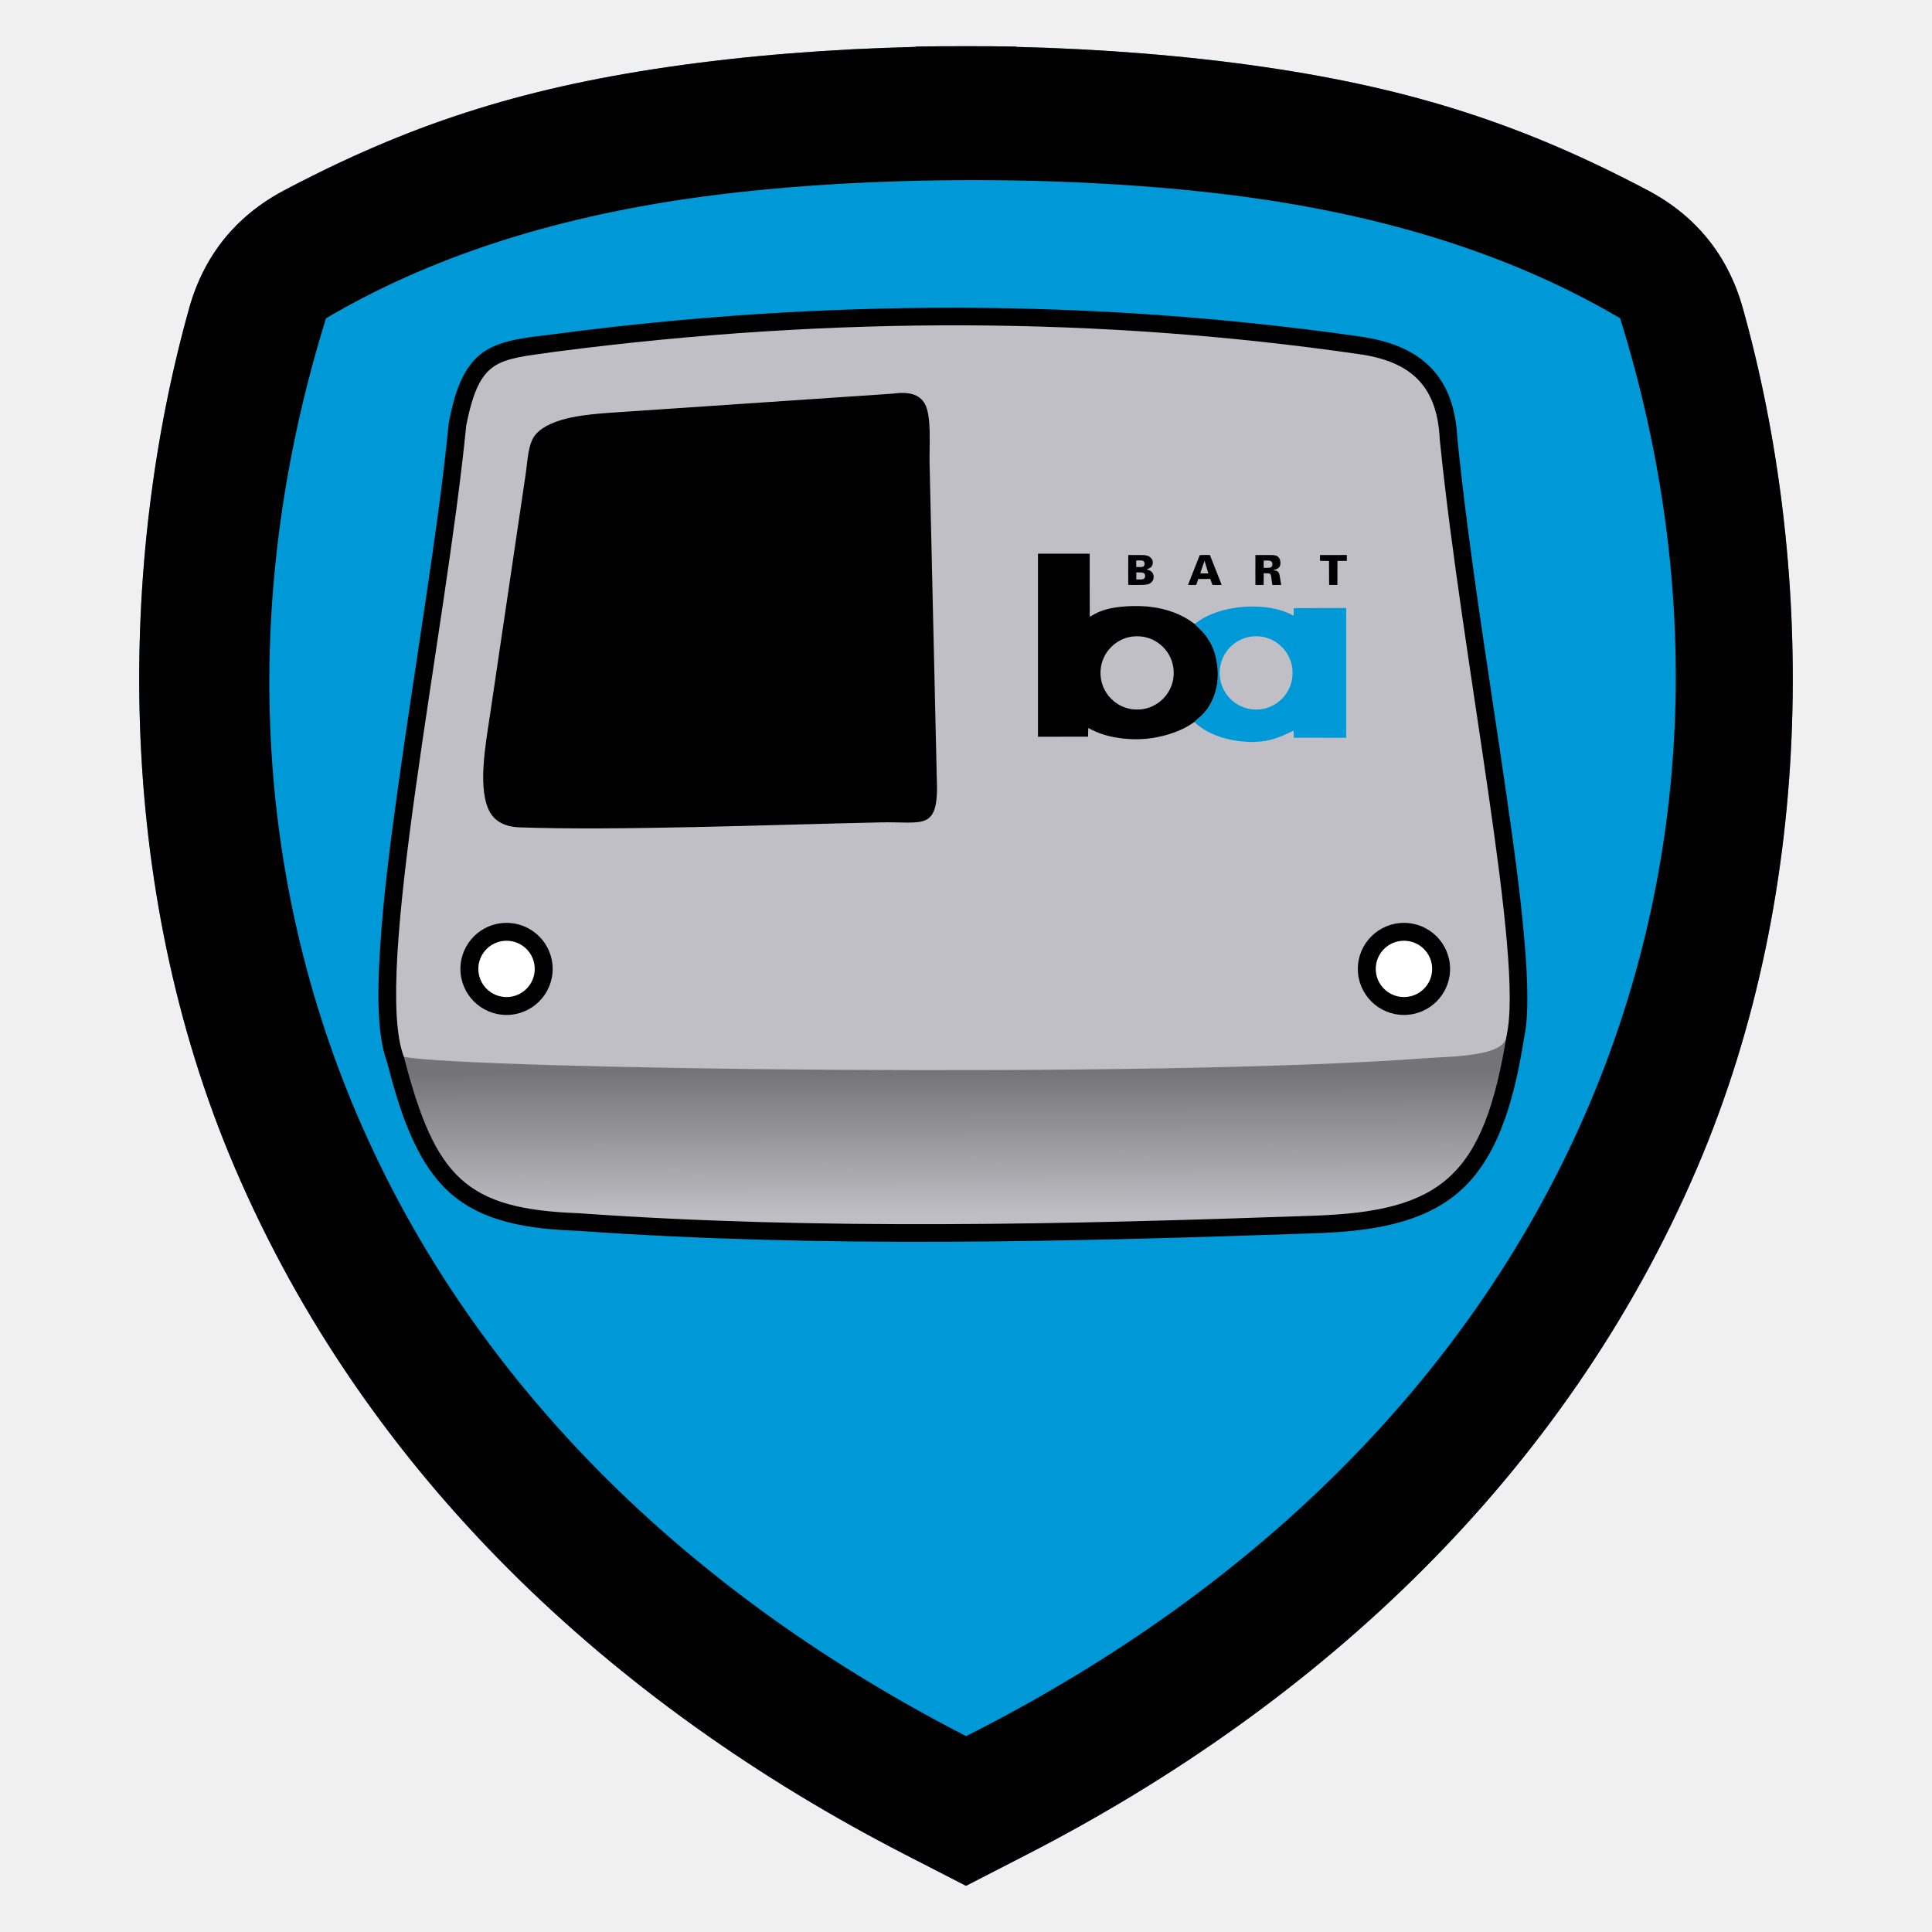
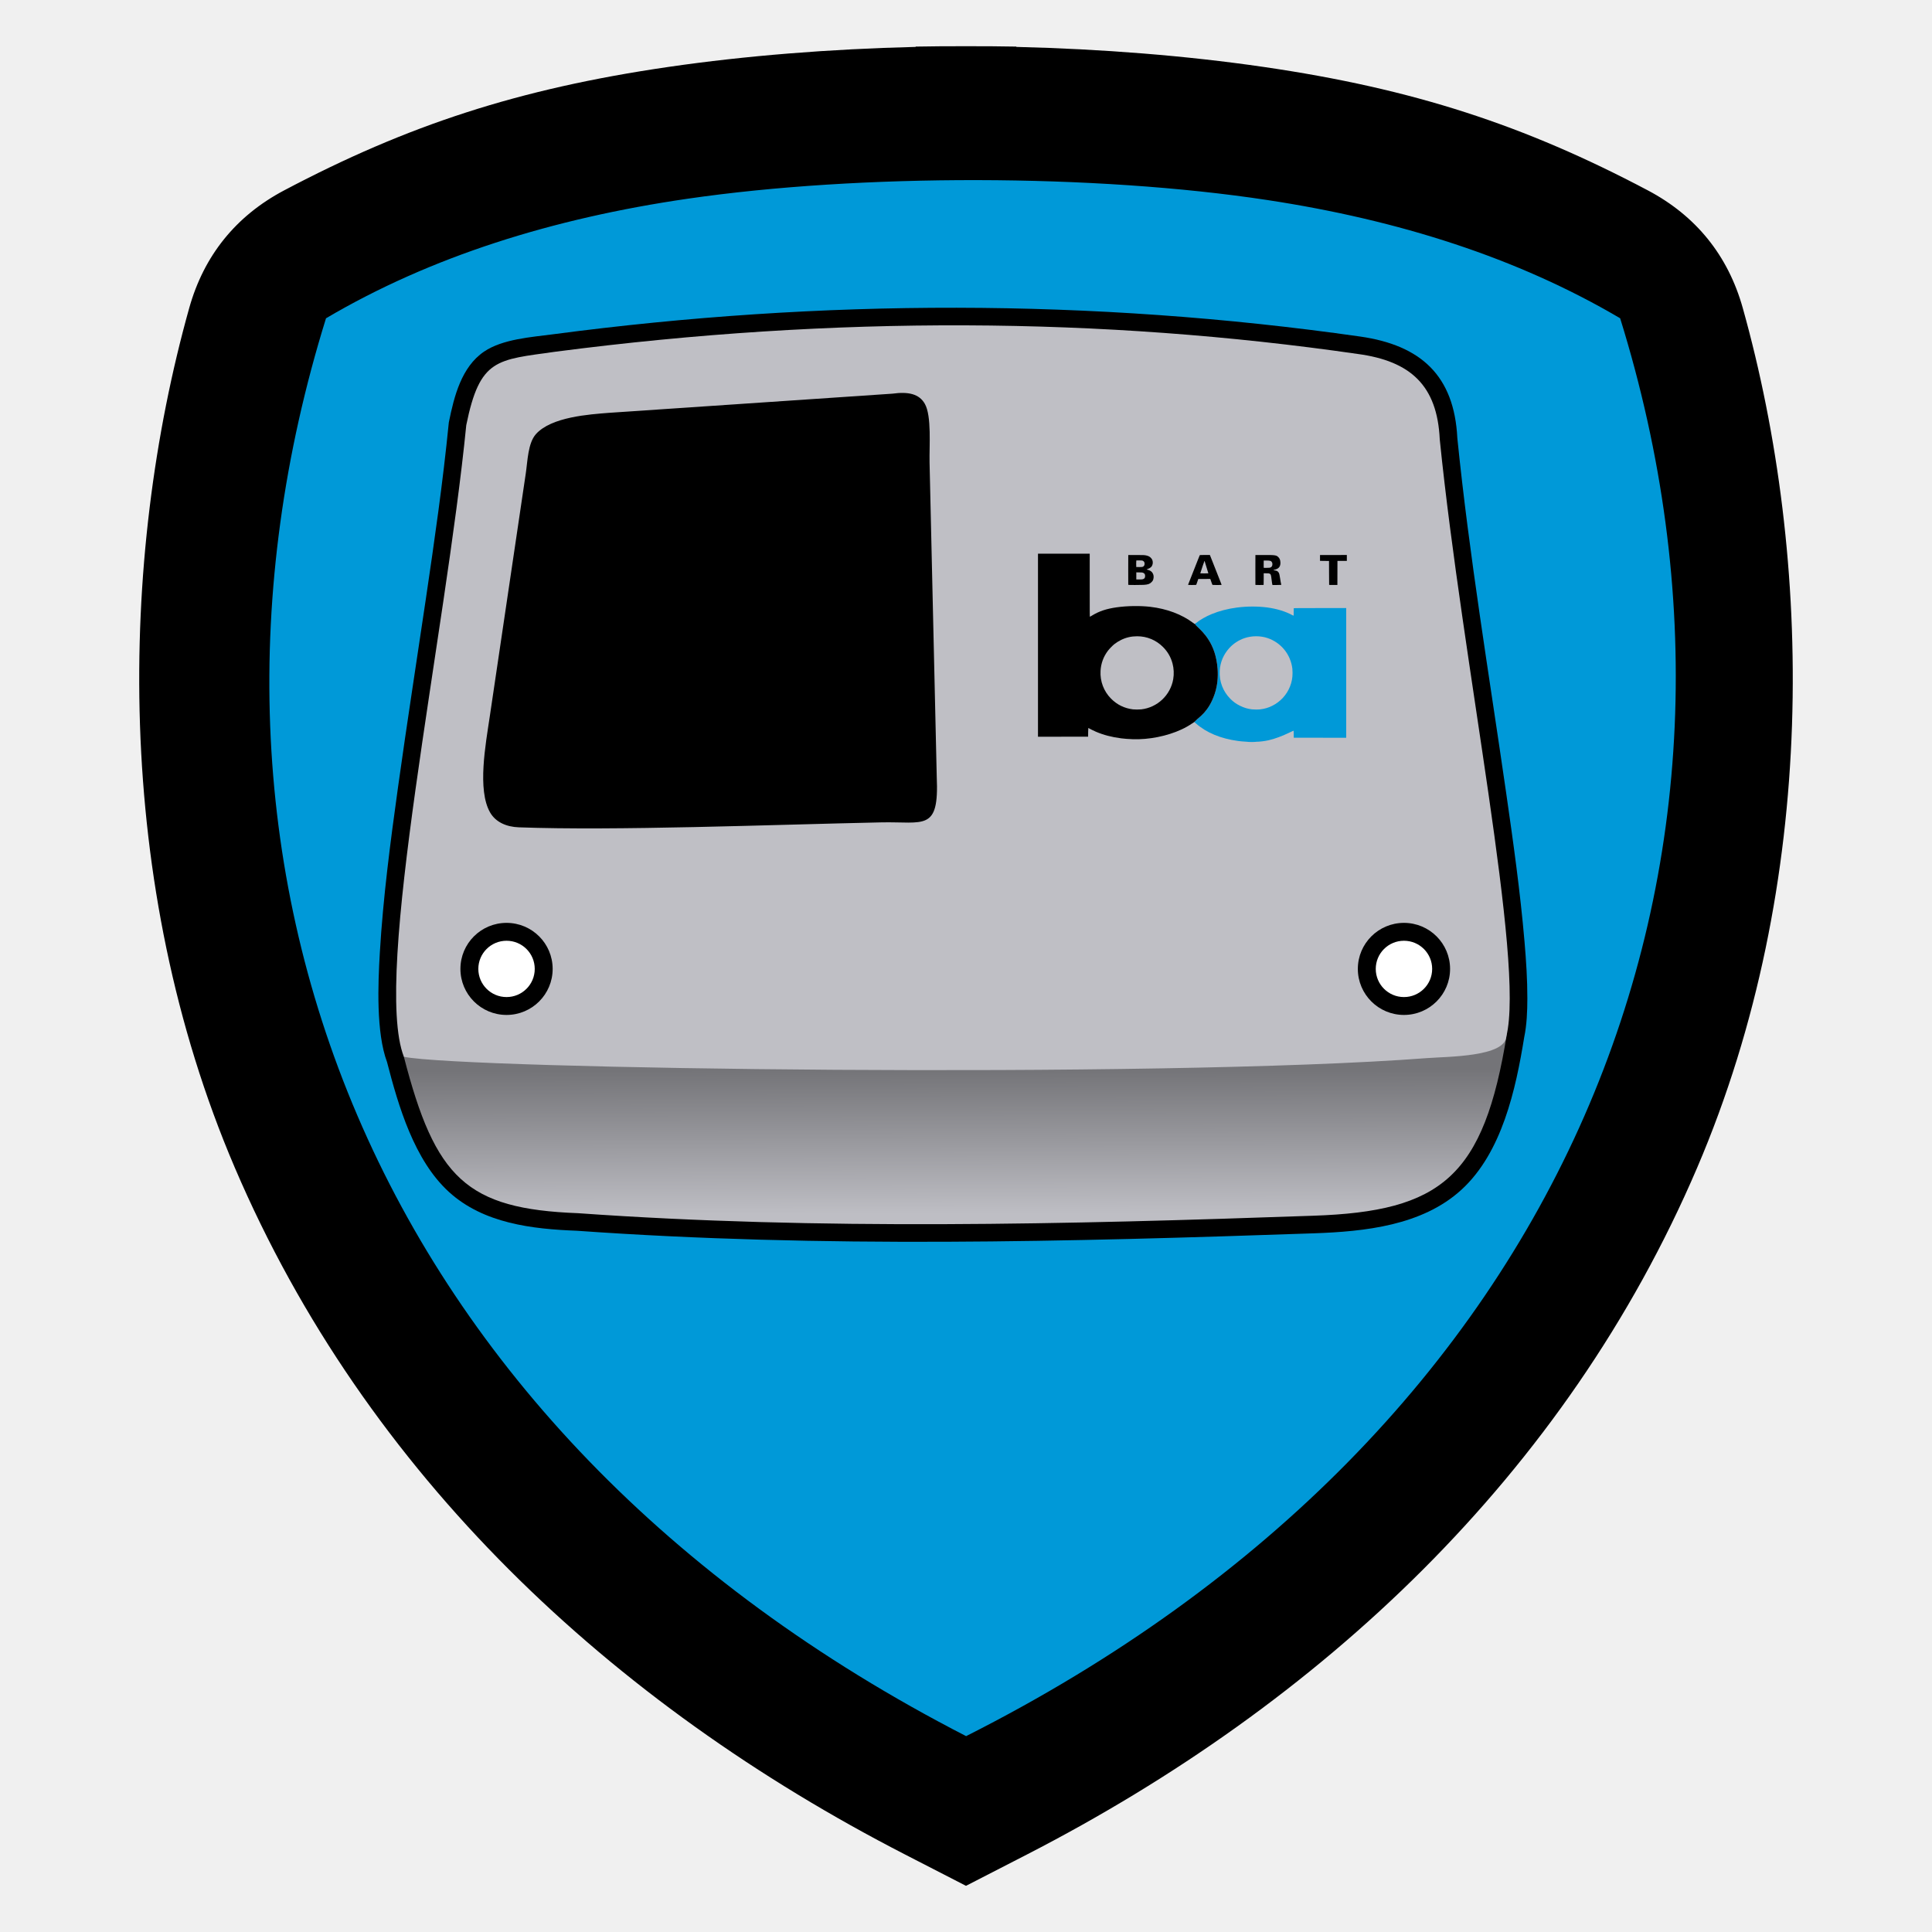
<svg xmlns="http://www.w3.org/2000/svg" xml:space="preserve" width="152.4mm" height="152.4mm" version="1.1" style="shape-rendering:geometricPrecision; text-rendering:geometricPrecision; image-rendering:optimizeQuality; fill-rule:evenodd; clip-rule:evenodd" viewBox="0 0 4899.26 4899.26">
  <defs>
    <style type="text/css">
   
    .fil0 {fill:none}
    .fil2 {fill:black}
    .fil6 {fill:#0099D8}
    .fil1 {fill:#0099D8}
    .fil4 {fill:#BFBFC5}
    .fil5 {fill:white}
    .fil3 {fill:url(#id0)}
   
  </style>
    <linearGradient id="id0" gradientUnits="userSpaceOnUse" x1="2259.06" y1="2713.5" x2="2259.9" y2="3078.73">
      <stop offset="0" style="stop-opacity:1; stop-color:#747478" />
      <stop offset="1" style="stop-opacity:1; stop-color:#BEBEC4" />
    </linearGradient>
  </defs>
  <g id="Capa_x0020_1">
-     <g id="_1752941799232">
+     <g id="_2981989044560">
      <rect class="fil0" x="-0" y="-0" width="4899.26" height="4899.26" />
-       <path class="fil1" d="M1694.97 169.73c196.17,-28.55 409.91,-45.53 627.06,-50.79l0 -0.79c42.42,-0.76 84.91,-1.08 127.38,-0.95l0.44 0c42.47,-0.13 84.97,0.19 127.38,0.95l0 0.79c217.15,5.26 430.89,22.24 627.06,50.79 380.49,55.38 662.59,148.16 974.49,313.08 122.14,64.58 203.39,165.3 240.65,298.34 178.06,635.86 193.34,1457.75 -115.71,2180.06 -333.1,778.51 -954.8,1358.69 -1699.97,1741.75l-26.52 13.63 0 0.06 -6.2 3.13 -120.28 61.83 -1.12 0.47 -1.13 -0.47 -120.28 -61.83 -6.2 -3.13 0 -0.06 -26.52 -13.63c-745.17,-383.06 -1366.87,-963.24 -1699.97,-1741.75 -309.06,-722.31 -293.78,-1544.21 -115.71,-2180.06 37.26,-133.04 118.51,-233.77 240.65,-298.34 311.9,-164.92 594,-257.7 974.49,-313.08z" />
+       <path class="fil1" d="M1704.77 199.33c193.62,-28.18 404.59,-44.94 618.92,-50.13l0 -0.78c41.87,-0.75 83.81,-1.06 125.73,-0.94l0.43 0c41.92,-0.13 83.87,0.18 125.73,0.94l0 0.78c214.33,5.2 425.3,21.95 618.92,50.13 375.56,54.66 653.99,146.24 961.84,309.01 120.55,63.74 200.75,163.16 237.52,294.47 175.75,627.6 190.83,1438.83 -114.21,2151.76 -328.78,768.4 -942.41,1341.05 -1677.9,1719.14l-26.17 13.45 0 0.06 -6.12 3.09 -118.72 61.03 -1.1 0.46 -1.11 -0.46 -118.72 -61.03 -6.12 -3.09 0 -0.06 -26.17 -13.45c-735.49,-378.09 -1349.13,-950.73 -1677.9,-1719.14 -305.05,-712.93 -289.96,-1524.16 -114.21,-2151.76 36.77,-131.32 116.97,-230.73 237.52,-294.47 307.85,-162.77 586.29,-254.35 961.84,-309.01z" />
      <path class="fil2" d="M1694.97 169.73c196.17,-28.55 409.91,-45.53 627.06,-50.79l0 -0.79c42.42,-0.76 84.91,-1.08 127.38,-0.95l0.44 0c42.47,-0.13 84.97,0.19 127.38,0.95l0 0.79c217.15,5.26 430.89,22.24 627.06,50.79 380.49,55.38 662.59,148.16 974.49,313.08 122.14,64.58 203.39,165.3 240.65,298.34 178.06,635.86 193.34,1457.75 -115.71,2180.06 -333.1,778.51 -954.8,1358.69 -1699.97,1741.75l-26.52 13.63 0 0.06 -6.2 3.13 -120.28 61.83 -1.12 0.47 -1.13 -0.47 -120.28 -61.83 -6.2 -3.13 0 -0.06 -26.52 -13.63c-745.17,-383.06 -1366.87,-963.24 -1699.97,-1741.75 -309.06,-722.31 -293.78,-1544.21 -115.71,-2180.06 37.26,-133.04 118.51,-233.77 240.65,-298.34 311.9,-164.92 594,-257.7 974.49,-313.08zm48.65 334.23c-341.74,49.74 -650.59,146.24 -916.9,303.15 -428.85,1379.36 99.37,2812.12 1623.21,3595.46 1539.69,-777 2087.37,-2216.1 1658.53,-3595.46 -260.39,-153.42 -561.43,-249.09 -894.13,-299.76 -437.39,-66.63 -1032.44,-67.18 -1470.7,-3.39z" />
-       <g>
-         <path class="fil2" d="M981.51 2693.36c-28.05,-75.14 -22.94,-199.11 -18.3,-277.67 8.25,-139.69 26.8,-280.83 46.11,-419.41 22.23,-159.52 47.11,-318.68 70.66,-478.01 21.82,-147.62 43.25,-296.13 57.92,-444.63l0.22 -2.27 0.46 -2.23c12.99,-63.8 31.53,-138.45 88.73,-177.37 47.11,-32.05 119.77,-36.76 175.22,-44.09 680.8,-90.02 1366.31,-91.26 2046.42,5.7 153.96,21.95 238.81,99.05 246.62,257.47 30.37,299.9 80.36,598.62 123.4,896.94 18.18,125.98 36.12,253.31 46.98,380.14 4.09,47.77 7.27,96.17 7.18,144.13 -0.06,31.73 -1.35,66.68 -7.97,98.25 -21.32,131.98 -56.23,292.3 -159,386.51 -99.49,91.21 -245.71,106.21 -374.74,110.68 -621.89,21.54 -1246.92,37.69 -1868.19,-6.48 -113.88,-4.31 -237.25,-18.52 -324.99,-98.62 -87.77,-80.13 -127.87,-217.32 -156.74,-329.03z" />
-         <path class="fil3" d="M1113.72 2356.57l-89.55 323.26c79.27,307.5 158.2,386 441.51,396.63 612.5,43.59 1237.6,28.53 1864.21,6.45 325.99,-10.9 433.05,-98.95 491.36,-460.95l-152.8 -256.83 -2554.73 -8.56z" />
-         <path class="fil4" d="M1182.39 1078.02c-52.74,533.94 -237.98,1397.21 -158.22,1601.82 148.38,30.92 1901.56,56.05 2593.52,3.42 54.71,-4.16 199.15,-3.12 202.12,-55 47.12,-190.41 -111.01,-942.51 -168.81,-1514.1 -6.35,-136.19 -73.56,-198.58 -208.35,-216.62 -647.48,-93.49 -1324.69,-97.99 -2034.23,-5.64 -148.8,21.14 -191.44,16.22 -226.02,186.13z" />
-         <path class="fil2" d="M1544.47 1046.87l718.28 -48.56c41.07,-5.67 68.14,0.65 82.4,25.58 17.73,30.99 11.14,108.05 12.07,148.77l18.23 797.55c6.28,139.12 -32.13,112.89 -140.42,115.2 -284.37,6.09 -674.11,21.53 -919.44,12.55 -31.31,-1.15 -58.45,-13.03 -72.59,-37.37 -33.25,-57.24 -11.42,-173.43 -0.91,-244.38l91.3 -616.31c4.51,-30.43 5.34,-76.29 25.59,-98.98 39.15,-43.87 135.3,-50.05 185.5,-54.06z" />
-         <ellipse class="fil2" cx="1284.5" cy="2457" rx="116.95" ry="116.74" />
-         <ellipse class="fil5" cx="1284.5" cy="2457" rx="71.52" ry="71.39" />
-         <ellipse class="fil2" cx="3560.23" cy="2457" rx="116.95" ry="116.74" />
-         <ellipse class="fil5" cx="3560.23" cy="2457" rx="71.52" ry="71.39" />
-         <path class="fil6" d="M3195.58 1798.83c11.38,-1.33 21.02,-4.19 30.88,-9.14 20.56,-10.34 36.33,-27.53 44.79,-48.84 4.45,-11.21 6.44,-21.86 6.44,-34.46 0,-3.97 -0.2,-8.51 -0.47,-10.78 -4.35,-36.04 -28.52,-65.93 -62.69,-77.51 -18.5,-6.27 -40.21,-6.19 -58.91,0.2 -14.5,4.96 -27.92,13.72 -38.09,24.88 -14.95,16.39 -23.32,36.19 -24.52,57.98 -1.47,26.83 8.22,52.22 27.2,71.21 7.38,7.39 15.01,12.83 24.48,17.47 10.11,4.95 19.11,7.64 29.96,8.96 5.08,0.62 15.75,0.63 20.93,0.02zm-29.32 82.53c-0.09,-0.15 -2.71,-0.38 -5.81,-0.5 -5.37,-0.22 -15.55,-1.12 -20.82,-1.84 -44.65,-6.13 -80.3,-20.99 -107.11,-44.64 -2.1,-1.85 -3.92,-3.37 -4.03,-3.37 -0.03,0 -0.17,0.08 -0.41,0.23 1.72,-1.68 3.82,-3.4 4.8,-4.49 7.58,-8.45 31.75,-21.05 47.24,-66.68 15.16,-44.66 5.22,-88.65 -0.51,-106.12 -15.88,-48.34 -49.18,-66.22 -48.92,-71.61 0.01,-0.16 -0.04,-0.37 -0.13,-0.6 0.54,-0.4 1.24,-0.94 1.98,-1.52 11.39,-9 24.96,-16.75 40.23,-23.05 18.95,-7.83 40.52,-13.45 63.76,-16.5 25.11,-3.29 52.05,-3.41 76.16,-0.35 24.17,3.08 47.52,10.19 64.51,19.65 1.44,0.8 2.81,1.4 3.03,1.33 0.31,-0.1 0.4,-2.33 0.38,-9.42 -0.02,-5.1 0.06,-9.43 0.17,-9.61 0.13,-0.22 22.79,-0.33 66.59,-0.33l66.39 0 0 164.47 0 164.46 -66.49 -0.08 -66.49 -0.08 -0.09 -8.9c-0.07,-7.17 -0.17,-8.9 -0.52,-8.9 -0.24,0 -3.72,1.6 -7.74,3.56 -20.82,10.14 -40.02,17.3 -55.71,20.76 -10.14,2.24 -22.3,3.74 -30.63,3.76 -1.65,0.01 -3.09,0.16 -3.2,0.34 -0.25,0.4 -16.36,0.45 -16.61,0.05z" />
-         <path class="fil2" d="M2893.86 1798.83c41.03,-4.58 74.29,-35.96 81.27,-76.66 2.21,-12.91 1.58,-27.08 -1.78,-39.63 -4.34,-16.21 -12.22,-29.87 -24.13,-41.83 -17.56,-17.63 -40.74,-27.25 -65.61,-27.24 -14.83,0.01 -28.28,3.11 -41,9.46 -6.16,3.08 -11.14,6.19 -16.6,10.39 -4.34,3.34 -13.12,12.35 -16.68,17.12 -11.33,15.17 -17.49,32.12 -18.53,50.99 -1.44,26.17 8.13,51.49 26.49,70.07 15.38,15.56 33.95,24.67 55.71,27.33 4.82,0.59 15.57,0.58 20.86,-0.01zm134.22 32.41c1.72,-1.68 3.82,-3.4 4.8,-4.49 7.58,-8.45 31.75,-21.05 47.24,-66.68 15.16,-44.66 5.22,-88.65 -0.51,-106.12 -15.88,-48.34 -49.18,-66.22 -48.92,-71.61 0.01,-0.16 -0.04,-0.37 -0.13,-0.6 -0.59,0.43 -0.98,0.7 -1.04,0.7 -0.11,0 -1.93,-1.3 -4.03,-2.89 -28.67,-21.62 -66.33,-35.77 -108.4,-40.72 -25.6,-3.02 -58.49,-2.56 -85.03,1.19 -26.34,3.72 -44.47,9.74 -62.86,20.9 -2.62,1.59 -5.01,2.99 -5.3,3.1 -0.5,0.19 -0.54,-5.84 -0.54,-79.86l0 -80.06 -65.59 0 -65.6 0 0 232.08 0 232.08 63.56 -0.08 63.56 -0.08 0.09 -11.03c0.05,-6.62 0.21,-11.02 0.4,-11.02 0.17,0 1.08,0.46 2.03,1.02 2.97,1.76 12.38,6.38 17.23,8.45 19.37,8.29 40.36,13.78 64.29,16.8 8.78,1.11 16.98,1.72 29.01,2.17 40.84,1.53 87.58,-7.82 124.03,-24.81 9.56,-4.46 17.63,-9.03 26.66,-15.12 1.28,-0.86 2.48,-1.65 3.42,-2.27 0.71,-0.47 1.29,-0.83 1.65,-1.05z" />
-         <path class="fil2" d="M2861.08 1483.05c-0.08,-0.23 -0.12,-17.31 -0.07,-37.97l0.09 -37.56 18.11 -0.1c19.71,-0.1 23.88,0.11 28.72,1.42 4.84,1.32 7.56,2.77 10.26,5.49 3.58,3.6 5.08,7.27 5.08,12.4 0,4.37 -1.71,8.74 -4.5,11.49 -1.58,1.56 -5.22,3.57 -8.55,4.74 -3.28,1.15 -3.28,1.15 0.32,1.97 6.12,1.39 10.69,4.72 12.93,9.42 1.7,3.56 2.26,6.92 1.8,10.81 -0.63,5.3 -1.74,7.65 -5.23,11.12 -4.7,4.66 -9.04,6.16 -19.78,6.84 -7.94,0.5 -38.98,0.44 -39.17,-0.08zm37.04 -14.26c4.11,-1.28 5.69,-3.54 5.71,-8.19 0.02,-4.47 -1.4,-6.64 -5.43,-8.26 -1.56,-0.63 -2.49,-0.71 -9.32,-0.82l-7.59 -0.12 0 9.01 0 9.01 7.31 0c6.28,0 7.6,-0.09 9.31,-0.62zm0.02 -31.59c2.92,-1.33 4.39,-3.9 4.38,-7.66 -0.01,-3.63 -1.37,-5.95 -4.33,-7.4 -1.82,-0.9 -1.93,-0.91 -9.15,-1.02 -5.86,-0.09 -7.36,-0.03 -7.58,0.32 -0.34,0.54 -0.39,16.08 -0.05,16.42 0.14,0.14 3.62,0.19 7.75,0.12 6.71,-0.11 7.66,-0.2 8.98,-0.79zm114.73 45.97c-0.1,-0.16 0.21,-1.22 0.68,-2.37 0.47,-1.15 3.03,-7.63 5.71,-14.41 2.67,-6.78 7.07,-17.95 9.78,-24.82 2.71,-6.87 6.77,-17.2 9.02,-22.95 2.25,-5.75 4.24,-10.64 4.41,-10.86 0.24,-0.32 3.24,-0.41 12.97,-0.41l12.65 0 5.07 12.82c2.79,7.05 7.73,19.58 10.99,27.85 3.26,8.26 7.67,19.44 9.81,24.84 2.14,5.4 3.89,9.99 3.89,10.21 0,0.58 -22.96,0.56 -23.4,-0.02 -0.17,-0.23 -1.17,-2.91 -2.21,-5.96 -1.04,-3.05 -2.18,-6.33 -2.52,-7.27l-0.63 -1.72 -15.23 0.08 -15.23 0.08 -2.45 7.19c-1.35,3.95 -2.57,7.37 -2.71,7.59 -0.31,0.48 -20.3,0.59 -20.6,0.12zm51.24 -29.68c-0.78,-2.53 -7.28,-23.77 -8.03,-26.21 -0.52,-1.71 -1.04,-3.51 -1.16,-4.02 -0.12,-0.5 -0.38,-0.86 -0.59,-0.79 -0.27,0.09 -7,19.95 -10.52,31.02 -0.17,0.54 0.46,0.57 10.15,0.57 9.68,0 10.31,-0.04 10.15,-0.57zm119.4 29.56c-0.08,-0.23 -0.12,-17.31 -0.07,-37.97l0.08 -37.56 19.74 -0.1c30.07,-0.15 33.25,0.29 38.35,5.29 3.37,3.31 4.97,7.22 5.28,12.94 0.46,8.35 -2.17,13.69 -8.26,16.76 -2.49,1.26 -5.73,2.33 -8.07,2.68 -2.19,0.33 -1.73,0.92 0.93,1.22 2.8,0.31 5.8,1.08 7.41,1.9 1.22,0.62 3.44,3.12 4.37,4.92 0.73,1.41 1.66,5.7 2.73,12.69 1.41,9.18 1.91,11.95 2.64,14.64 0.36,1.31 0.57,2.53 0.46,2.7 -0.11,0.18 -4.77,0.3 -11.24,0.3l-11.05 0 -0.33 -1.06c-0.47,-1.52 -0.88,-4.26 -2,-13.24 -1.48,-11.89 -1.85,-12.98 -4.84,-14.39 -1.79,-0.84 -2.1,-0.87 -8.46,-0.98l-6.61 -0.11 0 14.37c0,7.91 -0.09,14.61 -0.2,14.89 -0.17,0.46 -1.4,0.52 -10.45,0.52 -7.91,0 -10.29,-0.09 -10.41,-0.41zm38.24 -43.98c3.29,-1.45 4.84,-4.13 4.85,-8.37 0,-2.26 -0.13,-2.87 -0.97,-4.55 -1.99,-3.94 -4.5,-4.76 -14.5,-4.76l-6.54 0 -0.09 8.99c-0.05,4.94 -0.04,9.15 0.03,9.35 0.09,0.25 2.38,0.32 7.83,0.22 7.13,-0.13 7.84,-0.19 9.38,-0.88zm148.76 43.98c-0.08,-0.23 -0.19,-13.94 -0.23,-30.46l-0.08 -30.05 -11.43 -0.16 -11.42 -0.16 0 -7.35 0 -7.35 34.02 -0.08 34.02 -0.08 0 7.51 0 7.52 -11.91 0 -11.91 0 -0.08 30.46 -0.08 30.46 -10.37 0.09c-8.12,0.07 -10.4,-0 -10.53,-0.33z" />
-       </g>
+       <path class="fil2" d="M981.51 2693.36c-28.05,-75.14 -22.94,-199.11 -18.3,-277.67 8.25,-139.69 26.8,-280.83 46.11,-419.41 22.23,-159.52 47.11,-318.68 70.66,-478.01 21.82,-147.62 43.25,-296.13 57.92,-444.63l0.22 -2.27 0.46 -2.23c12.99,-63.8 31.53,-138.45 88.73,-177.37 47.11,-32.05 119.77,-36.76 175.22,-44.09 680.8,-90.02 1366.31,-91.26 2046.42,5.7 153.96,21.95 238.81,99.05 246.62,257.47 30.37,299.9 80.36,598.62 123.4,896.94 18.18,125.98 36.12,253.31 46.98,380.14 4.09,47.77 7.27,96.17 7.18,144.13 -0.06,31.73 -1.35,66.68 -7.97,98.25 -21.32,131.98 -56.23,292.3 -159,386.51 -99.49,91.21 -245.71,106.21 -374.74,110.68 -621.89,21.54 -1246.92,37.69 -1868.19,-6.48 -113.88,-4.31 -237.25,-18.52 -324.99,-98.62 -87.77,-80.13 -127.87,-217.32 -156.74,-329.03z" />
+       <path class="fil3" d="M1113.72 2356.57l-89.55 323.26c79.27,307.5 158.2,386 441.51,396.63 612.5,43.59 1237.6,28.53 1864.21,6.45 325.99,-10.9 433.05,-98.95 491.36,-460.95l-152.8 -256.83 -2554.73 -8.56z" />
+       <path class="fil4" d="M1182.39 1078.02c-52.74,533.94 -237.98,1397.21 -158.22,1601.82 148.38,30.92 1901.56,56.05 2593.52,3.42 54.71,-4.16 199.15,-3.12 202.12,-55 47.12,-190.41 -111.01,-942.51 -168.81,-1514.1 -6.35,-136.19 -73.56,-198.58 -208.35,-216.62 -647.48,-93.49 -1324.69,-97.99 -2034.23,-5.64 -148.8,21.14 -191.44,16.22 -226.02,186.13z" />
+       <path class="fil2" d="M1544.47 1046.87l718.28 -48.56c41.07,-5.67 68.14,0.65 82.4,25.58 17.73,30.99 11.14,108.05 12.07,148.77l18.23 797.55c6.28,139.12 -32.13,112.89 -140.42,115.2 -284.37,6.09 -674.11,21.53 -919.44,12.55 -31.31,-1.15 -58.45,-13.03 -72.59,-37.37 -33.25,-57.24 -11.42,-173.43 -0.91,-244.38l91.3 -616.31c4.51,-30.43 5.34,-76.29 25.59,-98.98 39.15,-43.87 135.3,-50.05 185.5,-54.06z" />
+       <ellipse class="fil2" cx="1284.5" cy="2457" rx="116.95" ry="116.74" />
+       <ellipse class="fil5" cx="1284.5" cy="2457" rx="71.52" ry="71.39" />
+       <ellipse class="fil2" cx="3560.23" cy="2457" rx="116.95" ry="116.74" />
+       <ellipse class="fil5" cx="3560.23" cy="2457" rx="71.52" ry="71.39" />
+       <path class="fil6" d="M3195.58 1798.83c11.38,-1.33 21.02,-4.19 30.88,-9.14 20.56,-10.34 36.33,-27.53 44.79,-48.84 4.45,-11.21 6.44,-21.86 6.44,-34.46 0,-3.97 -0.2,-8.51 -0.47,-10.78 -4.35,-36.04 -28.52,-65.93 -62.69,-77.51 -18.5,-6.27 -40.21,-6.19 -58.91,0.2 -14.5,4.96 -27.92,13.72 -38.09,24.88 -14.95,16.39 -23.32,36.19 -24.52,57.98 -1.47,26.83 8.22,52.22 27.2,71.21 7.38,7.39 15.01,12.83 24.48,17.47 10.11,4.95 19.11,7.64 29.96,8.96 5.08,0.62 15.75,0.63 20.93,0.02zm-29.32 82.53c-0.09,-0.15 -2.71,-0.38 -5.81,-0.5 -5.37,-0.22 -15.55,-1.12 -20.82,-1.84 -44.65,-6.13 -80.3,-20.99 -107.11,-44.64 -2.1,-1.85 -3.92,-3.37 -4.03,-3.37 -0.03,0 -0.17,0.08 -0.41,0.23 1.72,-1.68 3.82,-3.4 4.8,-4.49 7.58,-8.45 31.75,-21.05 47.24,-66.68 15.16,-44.66 5.22,-88.65 -0.51,-106.12 -15.88,-48.34 -49.18,-66.22 -48.92,-71.61 0.01,-0.16 -0.04,-0.37 -0.13,-0.6 0.54,-0.4 1.24,-0.94 1.98,-1.52 11.39,-9 24.96,-16.75 40.23,-23.05 18.95,-7.83 40.52,-13.45 63.76,-16.5 25.11,-3.29 52.05,-3.41 76.16,-0.35 24.17,3.08 47.52,10.19 64.51,19.65 1.44,0.8 2.81,1.4 3.03,1.33 0.31,-0.1 0.4,-2.33 0.38,-9.42 -0.02,-5.1 0.06,-9.43 0.17,-9.61 0.13,-0.22 22.79,-0.33 66.59,-0.33l66.39 0 0 164.47 0 164.46 -66.49 -0.08 -66.49 -0.08 -0.09 -8.9c-0.07,-7.17 -0.17,-8.9 -0.52,-8.9 -0.24,0 -3.72,1.6 -7.74,3.56 -20.82,10.14 -40.02,17.3 -55.71,20.76 -10.14,2.24 -22.3,3.74 -30.63,3.76 -1.65,0.01 -3.09,0.16 -3.2,0.34 -0.25,0.4 -16.36,0.45 -16.61,0.05z" />
+       <path class="fil2" d="M2893.86 1798.83c41.03,-4.58 74.29,-35.96 81.27,-76.66 2.21,-12.91 1.58,-27.08 -1.78,-39.63 -4.34,-16.21 -12.22,-29.87 -24.13,-41.83 -17.56,-17.63 -40.74,-27.25 -65.61,-27.24 -14.83,0.01 -28.28,3.11 -41,9.46 -6.16,3.08 -11.14,6.19 -16.6,10.39 -4.34,3.34 -13.12,12.35 -16.68,17.12 -11.33,15.17 -17.49,32.12 -18.53,50.99 -1.44,26.17 8.13,51.49 26.49,70.07 15.38,15.56 33.95,24.67 55.71,27.33 4.82,0.59 15.57,0.58 20.86,-0.01zm134.22 32.41c1.72,-1.68 3.82,-3.4 4.8,-4.49 7.58,-8.45 31.75,-21.05 47.24,-66.68 15.16,-44.66 5.22,-88.65 -0.51,-106.12 -15.88,-48.34 -49.18,-66.22 -48.92,-71.61 0.01,-0.16 -0.04,-0.37 -0.13,-0.6 -0.59,0.43 -0.98,0.7 -1.04,0.7 -0.11,0 -1.93,-1.3 -4.03,-2.89 -28.67,-21.62 -66.33,-35.77 -108.4,-40.72 -25.6,-3.02 -58.49,-2.56 -85.03,1.19 -26.34,3.72 -44.47,9.74 -62.86,20.9 -2.62,1.59 -5.01,2.99 -5.3,3.1 -0.5,0.19 -0.54,-5.84 -0.54,-79.86l0 -80.06 -65.59 0 -65.6 0 0 232.08 0 232.08 63.56 -0.08 63.56 -0.08 0.09 -11.03c0.05,-6.62 0.21,-11.02 0.4,-11.02 0.17,0 1.08,0.46 2.03,1.02 2.97,1.76 12.38,6.38 17.23,8.45 19.37,8.29 40.36,13.78 64.29,16.8 8.78,1.11 16.98,1.72 29.01,2.17 40.84,1.53 87.58,-7.82 124.03,-24.81 9.56,-4.46 17.63,-9.03 26.66,-15.12 1.28,-0.86 2.48,-1.65 3.42,-2.27 0.71,-0.47 1.29,-0.83 1.65,-1.05z" />
+       <path class="fil2" d="M2861.08 1483.05c-0.08,-0.23 -0.12,-17.31 -0.07,-37.97l0.09 -37.56 18.11 -0.1c19.71,-0.1 23.88,0.11 28.72,1.42 4.84,1.32 7.56,2.77 10.26,5.49 3.58,3.6 5.08,7.27 5.08,12.4 0,4.37 -1.71,8.74 -4.5,11.49 -1.58,1.56 -5.22,3.57 -8.55,4.74 -3.28,1.15 -3.28,1.15 0.32,1.97 6.12,1.39 10.69,4.72 12.93,9.42 1.7,3.56 2.26,6.92 1.8,10.81 -0.63,5.3 -1.74,7.65 -5.23,11.12 -4.7,4.66 -9.04,6.16 -19.78,6.84 -7.94,0.5 -38.98,0.44 -39.17,-0.08zm37.04 -14.26c4.11,-1.28 5.69,-3.54 5.71,-8.19 0.02,-4.47 -1.4,-6.64 -5.43,-8.26 -1.56,-0.63 -2.49,-0.71 -9.32,-0.82l-7.59 -0.12 0 9.01 0 9.01 7.31 0c6.28,0 7.6,-0.09 9.31,-0.62zm0.02 -31.59c2.92,-1.33 4.39,-3.9 4.38,-7.66 -0.01,-3.63 -1.37,-5.95 -4.33,-7.4 -1.82,-0.9 -1.93,-0.91 -9.15,-1.02 -5.86,-0.09 -7.36,-0.03 -7.58,0.32 -0.34,0.54 -0.39,16.08 -0.05,16.42 0.14,0.14 3.62,0.19 7.75,0.12 6.71,-0.11 7.66,-0.2 8.98,-0.79zm114.73 45.97c-0.1,-0.16 0.21,-1.22 0.68,-2.37 0.47,-1.15 3.03,-7.63 5.71,-14.41 2.67,-6.78 7.07,-17.95 9.78,-24.82 2.71,-6.87 6.77,-17.2 9.02,-22.95 2.25,-5.75 4.24,-10.64 4.41,-10.86 0.24,-0.32 3.24,-0.41 12.97,-0.41l12.65 0 5.07 12.82c2.79,7.05 7.73,19.58 10.99,27.85 3.26,8.26 7.67,19.44 9.81,24.84 2.14,5.4 3.89,9.99 3.89,10.21 0,0.58 -22.96,0.56 -23.4,-0.02 -0.17,-0.23 -1.17,-2.91 -2.21,-5.96 -1.04,-3.05 -2.18,-6.33 -2.52,-7.27l-0.63 -1.72 -15.23 0.08 -15.23 0.08 -2.45 7.19c-1.35,3.95 -2.57,7.37 -2.71,7.59 -0.31,0.48 -20.3,0.59 -20.6,0.12zm51.24 -29.68c-0.78,-2.53 -7.28,-23.77 -8.03,-26.21 -0.52,-1.71 -1.04,-3.51 -1.16,-4.02 -0.12,-0.5 -0.38,-0.86 -0.59,-0.79 -0.27,0.09 -7,19.95 -10.52,31.02 -0.17,0.54 0.46,0.57 10.15,0.57 9.68,0 10.31,-0.04 10.15,-0.57zm119.4 29.56c-0.08,-0.23 -0.12,-17.31 -0.07,-37.97l0.08 -37.56 19.74 -0.1c30.07,-0.15 33.25,0.29 38.35,5.29 3.37,3.31 4.97,7.22 5.28,12.94 0.46,8.35 -2.17,13.69 -8.26,16.76 -2.49,1.26 -5.73,2.33 -8.07,2.68 -2.19,0.33 -1.73,0.92 0.93,1.22 2.8,0.31 5.8,1.08 7.41,1.9 1.22,0.62 3.44,3.12 4.37,4.92 0.73,1.41 1.66,5.7 2.73,12.69 1.41,9.18 1.91,11.95 2.64,14.64 0.36,1.31 0.57,2.53 0.46,2.7 -0.11,0.18 -4.77,0.3 -11.24,0.3l-11.05 0 -0.33 -1.06c-0.47,-1.52 -0.88,-4.26 -2,-13.24 -1.48,-11.89 -1.85,-12.98 -4.84,-14.39 -1.79,-0.84 -2.1,-0.87 -8.46,-0.98l-6.61 -0.11 0 14.37c0,7.91 -0.09,14.61 -0.2,14.89 -0.17,0.46 -1.4,0.52 -10.45,0.52 -7.91,0 -10.29,-0.09 -10.41,-0.41zm38.24 -43.98c3.29,-1.45 4.84,-4.13 4.85,-8.37 0,-2.26 -0.13,-2.87 -0.97,-4.55 -1.99,-3.94 -4.5,-4.76 -14.5,-4.76l-6.54 0 -0.09 8.99c-0.05,4.94 -0.04,9.15 0.03,9.35 0.09,0.25 2.38,0.32 7.83,0.22 7.13,-0.13 7.84,-0.19 9.38,-0.88zm148.76 43.98c-0.08,-0.23 -0.19,-13.94 -0.23,-30.46l-0.08 -30.05 -11.43 -0.16 -11.42 -0.16 0 -7.35 0 -7.35 34.02 -0.08 34.02 -0.08 0 7.51 0 7.52 -11.91 0 -11.91 0 -0.08 30.46 -0.08 30.46 -10.37 0.09c-8.12,0.07 -10.4,-0 -10.53,-0.33z" />
    </g>
  </g>
</svg>
